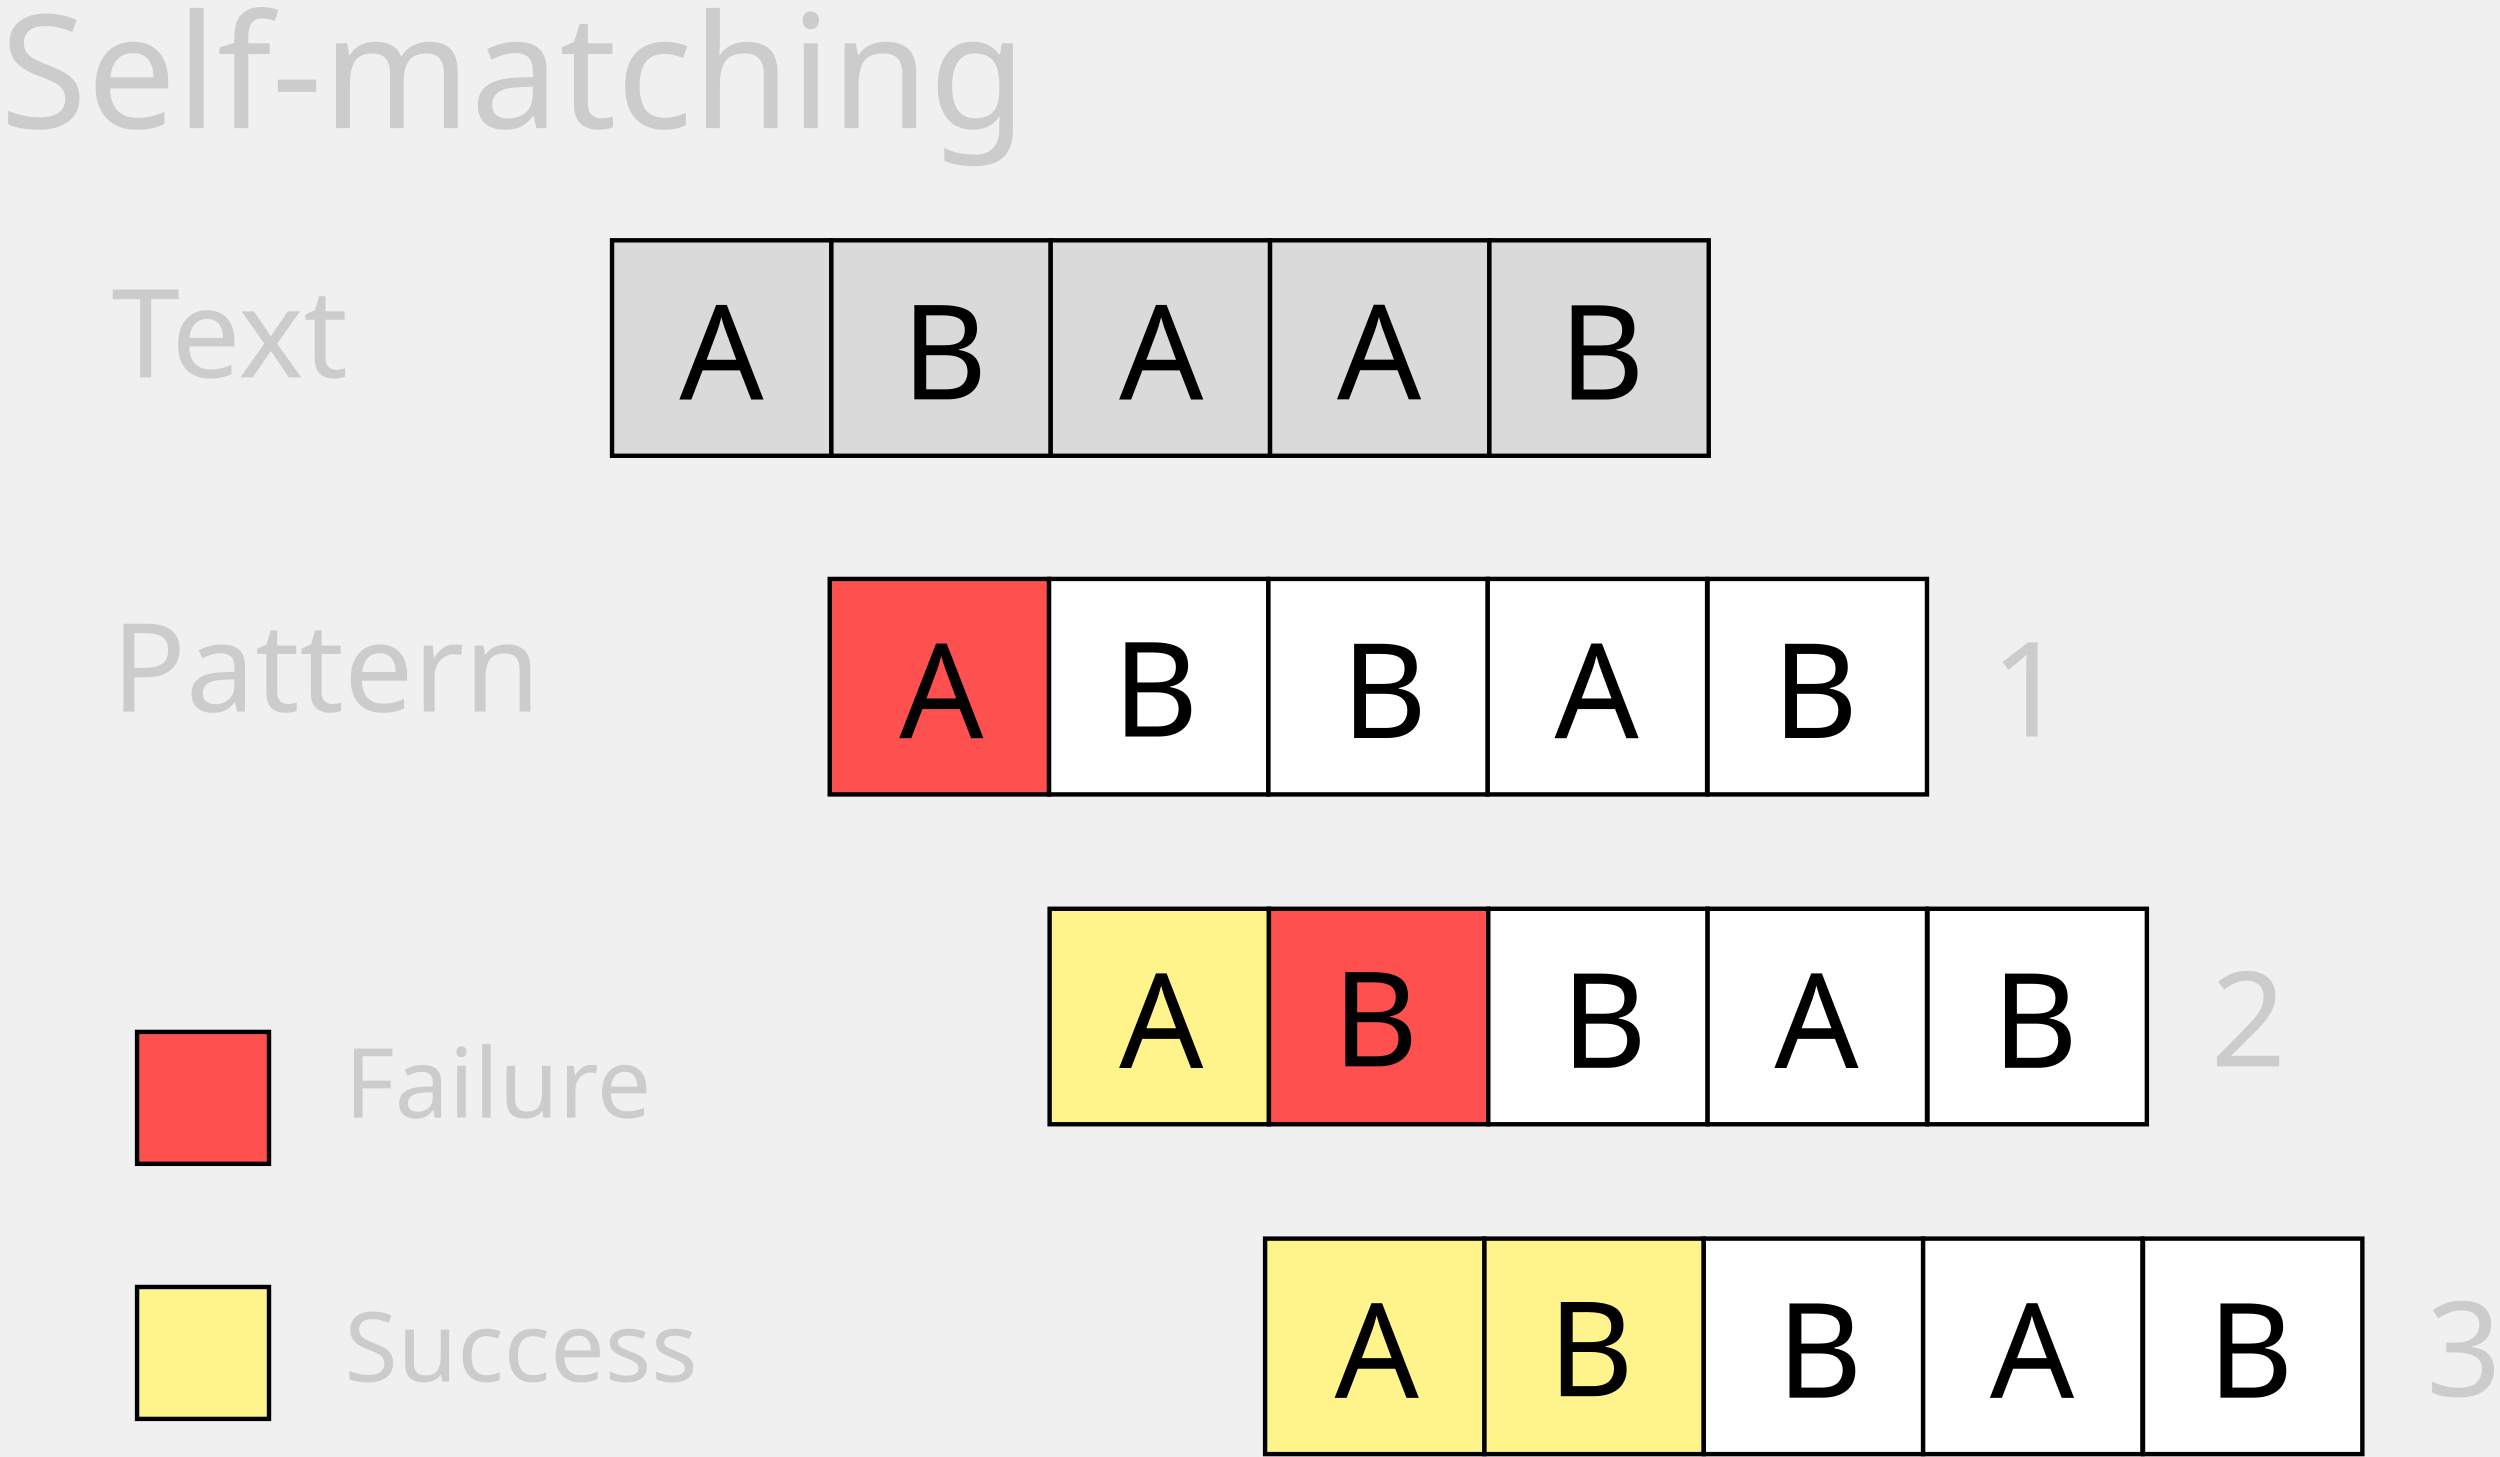
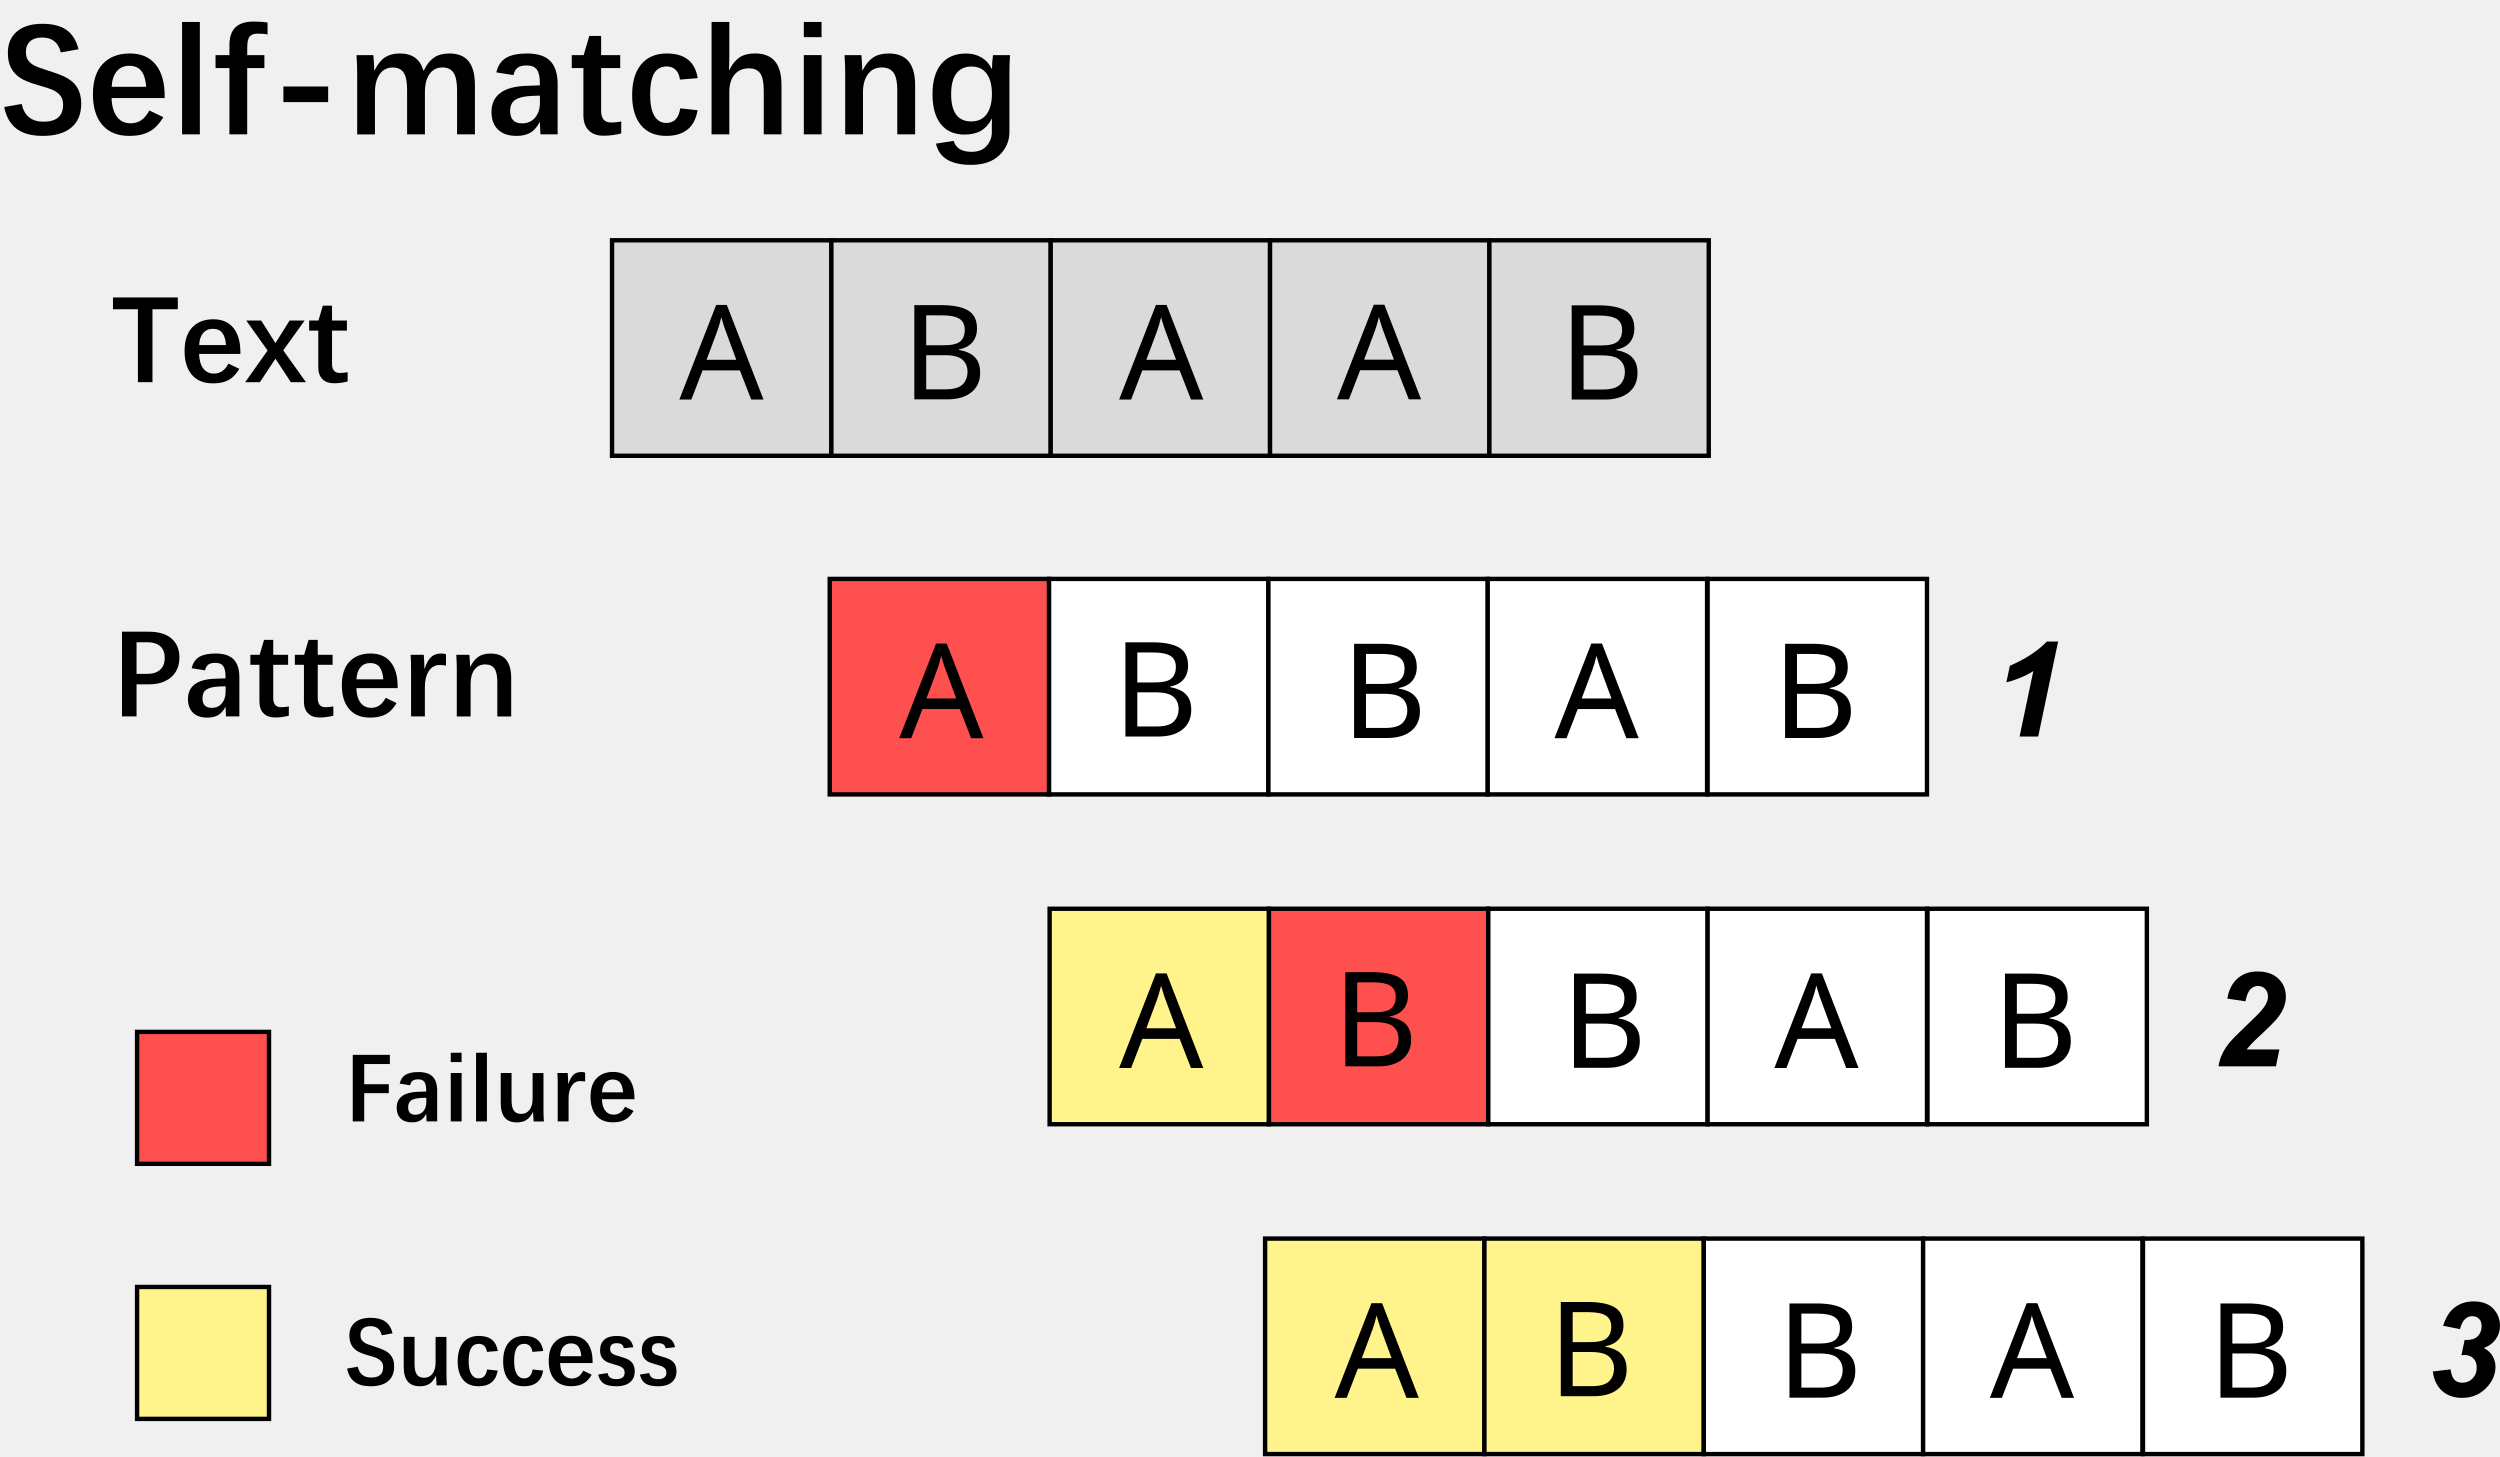
- <svg xmlns="http://www.w3.org/2000/svg" version="1.1" id="图层_1" x="0px" y="0px" viewBox="0 0 568.466 331.142" style="enable-background:new 0 0 568.466 331.142;" xml:space="preserve">
+ <svg xmlns="http://www.w3.org/2000/svg" version="1.1" id="图层_1" x="0px" y="0px" viewBox="0 0 568.47 331.14" style="enable-background:new 0 0 568.47 331.14;" xml:space="preserve">
  <style type="text/css">
	.st0{fill:#DBDADA;stroke:#000000;stroke-miterlimit:10;}
	.st1{font-family:'ArialMT';}
	.st2{font-size:30px;}
- 	.st3{fill:#CCCCCC;}
- 	.st4{font-family:'DengXian-Bold';}
- 	.st5{font-size:28px;}
- 	.st6{fill:#FFF38B;stroke:#000000;stroke-miterlimit:10;}
- 	.st7{fill:#FF5050;stroke:#000000;stroke-miterlimit:10;}
- 	.st8{font-size:22px;}
- 	.st9{font-size:36px;}
- 	.st10{fill:#FFFFFF;stroke:#000000;stroke-miterlimit:10;}
- 	.st11{font-family:'Arial-BoldItalicMT';}
+ 	.st3{fill:#FFF38B;stroke:#000000;stroke-miterlimit:10;}
+ 	.st4{fill:#FF5050;stroke:#000000;stroke-miterlimit:10;}
+ 	.st5{fill:#FFFFFF;stroke:#000000;stroke-miterlimit:10;}
</style>
-   <rect x="139.167" y="54.642" class="st0" width="49.875" height="49" />
-   <rect x="189.042" y="54.642" class="st0" width="49.875" height="49" />
-   <rect x="238.917" y="54.642" class="st0" width="49.875" height="49" />
-   <rect x="288.792" y="54.642" class="st0" width="49.875" height="49" />
-   <rect x="338.667" y="54.642" class="st0" width="49.875" height="49" />
+   <rect x="139.17" y="54.64" class="st0" width="49.88" height="49" />
+   <rect x="189.04" y="54.64" class="st0" width="49.88" height="49" />
+   <rect x="238.92" y="54.64" class="st0" width="49.88" height="49" />
+   <rect x="288.79" y="54.64" class="st0" width="49.88" height="49" />
+   <rect x="338.67" y="54.64" class="st0" width="49.88" height="49" />
  <text transform="matrix(1 0 0 1 154.4731 90.8511)" class="st1 st2">A</text>
  <text transform="matrix(1 0 0 1 254.4731 90.8511)" class="st1 st2">A</text>
  <text transform="matrix(1 0 0 1 205 90.8081)" class="st1 st2">B</text>
  <text transform="matrix(1 0 0 1 354.4731 90.8511)" class="st1 st2">B</text>
  <text transform="matrix(1 0 0 1 304 90.8081)" class="st1 st2">A</text>
-   <text transform="matrix(1 0 0 1 25.333 85.8081)" class="st3 st4 st5">Text</text>
-   <text transform="matrix(1 0 0 1 25.333 161.8081)" class="st3 st4 st5">Pattern</text>
-   <rect x="31.167" y="292.642" class="st6" width="30" height="30" />
-   <rect x="31.167" y="234.642" class="st7" width="30" height="30" />
-   <text transform="matrix(1 0 0 1 78.333 254.1416)" class="st3 st4 st8">Failure</text>
-   <text transform="matrix(1 0 0 1 78.333 314.1416)" class="st3 st4 st8">Success</text>
-   <text transform="matrix(1 0 0 1 0 29.1416)" class="st3 st4 st9">Self-matching</text>
-   <rect x="188.667" y="131.642" class="st7" width="49.875" height="49" />
-   <rect x="238.542" y="131.642" class="st10" width="49.875" height="49" />
-   <rect x="288.417" y="131.642" class="st10" width="49.875" height="49" />
-   <rect x="338.292" y="131.642" class="st10" width="49.875" height="49" />
+   <g>
+     <path d="M40.43,67.64v2.68h-5.76V86.9h-3.31V70.32h-5.67v-2.68H40.43z" />
+     <path d="M45.27,80.49c0.05,1.43,0.36,2.53,0.95,3.3c0.59,0.77,1.39,1.16,2.41,1.16c0.69,0,1.31-0.17,1.85-0.52   c0.54-0.35,1.03-0.93,1.47-1.75l2.47,1.19c-0.54,0.87-1.08,1.52-1.61,1.97c-0.54,0.45-1.16,0.78-1.88,1   c-0.72,0.22-1.57,0.33-2.55,0.33c-2.05,0-3.63-0.65-4.74-1.93c-1.11-1.29-1.67-3.1-1.67-5.43c0-2.35,0.58-4.14,1.75-5.37   c1.17-1.23,2.76-1.84,4.77-1.84c2,0,3.52,0.65,4.58,1.96c1.06,1.31,1.59,3.16,1.59,5.54v0.38H45.27z M48.38,74.77   c-0.92,0-1.65,0.33-2.2,0.98s-0.84,1.56-0.89,2.72h6.1c-0.09-1.24-0.37-2.17-0.85-2.78C50.07,75.08,49.35,74.77,48.38,74.77z" />
+     <path d="M62.63,78.02l3.21-5.13h3.43l-4.87,6.77l5.17,7.25h-3.43l-3.51-5.35l-3.54,5.35h-3.34l5.1-7.21L56,72.89h3.39L62.63,78.02z   " />
+     <path d="M75.91,87.15c-1.09,0-1.96-0.31-2.59-0.94c-0.63-0.62-0.95-1.52-0.95-2.69v-8.35H70.3v-2.28h2.11l1-3.39h2.09v3.39h3.38   v2.28H75.5v7.56c0,1.39,0.59,2.08,1.76,2.08c0.56,0,1.15-0.06,1.79-0.18v2.11C78.01,87.01,76.96,87.15,75.91,87.15z" />
+   </g>
+   <g>
+     <path d="M40.8,149.54c0,1.2-0.27,2.26-0.81,3.17c-0.54,0.91-1.33,1.62-2.37,2.13c-1.03,0.51-2.26,0.77-3.67,0.77h-2.9v7.29h-3.31   v-19.26h6.07c2.24,0,3.97,0.51,5.17,1.54C40.19,146.2,40.8,147.66,40.8,149.54z M37.46,149.57c0-1.11-0.33-1.98-1-2.6   c-0.67-0.62-1.68-0.93-3.03-0.93h-2.38v7.19h2.49c1.24,0,2.2-0.32,2.89-0.95C37.12,151.65,37.46,150.75,37.46,149.57z" />
+     <path d="M54.43,162.9h-3.04l-0.11-2.21c-0.46,0.91-1.03,1.55-1.68,1.93c-0.66,0.37-1.46,0.56-2.42,0.56c-1.44,0-2.54-0.37-3.3-1.12   c-0.76-0.75-1.14-1.79-1.14-3.12c0-1.46,0.52-2.57,1.56-3.35c1.04-0.77,2.57-1.19,4.59-1.26l2.39-0.08v-0.44   c0-1.08-0.18-1.87-0.53-2.36c-0.35-0.49-0.95-0.73-1.78-0.73c-0.74,0-1.28,0.14-1.63,0.42c-0.35,0.28-0.59,0.71-0.72,1.29   l-3.04-0.48c0.27-1.19,0.85-2.05,1.72-2.57c0.87-0.52,2.11-0.78,3.71-0.78c1.87,0,3.24,0.44,4.11,1.33   c0.87,0.88,1.31,2.26,1.31,4.12V162.9z M48.14,160.96c0.98,0,1.75-0.34,2.31-1.02c0.56-0.68,0.85-1.55,0.85-2.62v-1.27l-1.49,0.05   c-1.34,0.06-2.3,0.3-2.89,0.71s-0.88,1.05-0.88,1.93C46.03,160.22,46.73,160.96,48.14,160.96z" />
+     <path d="M62.53,163.15c-1.09,0-1.96-0.31-2.59-0.94c-0.63-0.62-0.95-1.52-0.95-2.69v-8.35h-2.06v-2.28h2.11l1-3.39h2.09v3.39h3.38   v2.28h-3.38v7.56c0,1.39,0.59,2.08,1.76,2.08c0.56,0,1.15-0.06,1.79-0.18v2.11C64.64,163.01,63.59,163.15,62.53,163.15z" />
+     <path d="M72.65,163.15c-1.09,0-1.96-0.31-2.59-0.94c-0.63-0.62-0.95-1.52-0.95-2.69v-8.35h-2.06v-2.28h2.11l1-3.39h2.09v3.39h3.38   v2.28h-3.38v7.56c0,1.39,0.59,2.08,1.76,2.08c0.56,0,1.15-0.06,1.79-0.18v2.11C74.76,163.01,73.71,163.15,72.65,163.15z" />
+     <path d="M81.03,156.49c0.05,1.43,0.36,2.53,0.95,3.3c0.59,0.77,1.39,1.16,2.41,1.16c0.69,0,1.31-0.17,1.85-0.52   c0.54-0.35,1.03-0.93,1.47-1.75l2.47,1.19c-0.54,0.87-1.08,1.52-1.61,1.97c-0.54,0.45-1.16,0.78-1.88,1   c-0.72,0.22-1.57,0.33-2.55,0.33c-2.05,0-3.63-0.65-4.74-1.93c-1.11-1.29-1.67-3.1-1.67-5.43c0-2.35,0.58-4.14,1.75-5.37   c1.17-1.23,2.76-1.84,4.77-1.84c2,0,3.52,0.65,4.58,1.96c1.06,1.31,1.59,3.16,1.59,5.54v0.38H81.03z M84.15,150.77   c-0.92,0-1.65,0.33-2.2,0.98s-0.84,1.56-0.89,2.72h6.1c-0.09-1.24-0.37-2.17-0.85-2.78C85.84,151.08,85.12,150.77,84.15,150.77z" />
+     <path d="M99.98,151.21c-1.02,0-1.84,0.45-2.45,1.35c-0.61,0.9-0.92,2.11-0.92,3.63v6.71h-3.14v-10.55c0-1.48-0.03-2.63-0.1-3.46   h2.99c0.09,1.09,0.14,2.15,0.14,3.17h0.05c0.44-1.29,0.94-2.19,1.52-2.7s1.33-0.76,2.27-0.76c0.43,0,0.78,0.06,1.07,0.18v2.58   C100.95,151.26,100.47,151.21,99.98,151.21z" />
+     <path d="M113.08,162.9v-7.83c0-1.42-0.22-2.44-0.66-3.06c-0.44-0.62-1.14-0.93-2.1-0.93c-1.03,0-1.84,0.4-2.43,1.19   s-0.88,1.87-0.88,3.23v7.41h-3.14v-10.79c0-1.08-0.04-2.16-0.12-3.23h2.99c0.1,1.37,0.15,2.27,0.15,2.71h0.05   c0.54-1.05,1.16-1.81,1.87-2.28c0.71-0.47,1.63-0.71,2.75-0.71c1.56,0,2.73,0.46,3.51,1.38c0.78,0.92,1.17,2.34,1.17,4.27v8.65   H113.08z" />
+   </g>
+   <rect x="31.17" y="292.64" class="st3" width="30" height="30" />
+   <rect x="31.17" y="234.64" class="st4" width="30" height="30" />
+   <g>
+     <path d="M82.82,255h-2.61v-15.14h8.44v2.09h-5.83v4.59h5.59v2.03h-5.59V255z" />
+     <path d="M99.39,255H97l-0.09-1.74c-0.37,0.72-0.81,1.22-1.32,1.51s-1.15,0.44-1.9,0.44c-1.13,0-2-0.29-2.59-0.88   c-0.6-0.59-0.9-1.4-0.9-2.45c0-1.15,0.41-2.02,1.22-2.63s2.02-0.94,3.61-0.99l1.88-0.06v-0.34c0-0.85-0.14-1.47-0.41-1.85   c-0.28-0.38-0.74-0.58-1.4-0.58c-0.58,0-1.01,0.11-1.28,0.33c-0.28,0.22-0.46,0.56-0.56,1.02l-2.38-0.38   c0.21-0.94,0.66-1.61,1.35-2.02c0.68-0.41,1.66-0.61,2.92-0.61c1.47,0,2.54,0.35,3.23,1.04c0.68,0.69,1.03,1.77,1.03,3.23V255z    M94.45,253.48c0.77,0,1.37-0.27,1.82-0.8c0.44-0.53,0.67-1.22,0.67-2.06v-1l-1.17,0.04c-1.05,0.05-1.81,0.24-2.27,0.56   s-0.69,0.83-0.69,1.51C92.79,252.9,93.34,253.48,94.45,253.48z" />
+     <path d="M102.5,241.5v-2.12h2.46v2.12H102.5z M102.5,255v-11.01h2.47V255H102.5z" />
+     <path d="M108.25,255v-15.62h2.47V255H108.25z" />
+     <path d="M116.32,243.99v6.16c0,1.12,0.18,1.92,0.53,2.41c0.35,0.49,0.9,0.73,1.64,0.73c0.8,0,1.44-0.31,1.91-0.92   c0.47-0.61,0.71-1.47,0.71-2.56v-5.81h2.47v8.46c0,0.86,0.03,1.71,0.1,2.55h-2.35c-0.08-1.09-0.12-1.8-0.12-2.13h-0.04   c-0.43,0.84-0.93,1.45-1.49,1.8c-0.56,0.36-1.28,0.54-2.16,0.54c-1.22,0-2.13-0.36-2.74-1.09c-0.61-0.73-0.92-1.84-0.92-3.35v-6.79   H116.32z" />
+     <path d="M131.93,245.82c-0.8,0-1.44,0.35-1.92,1.06c-0.48,0.71-0.72,1.66-0.72,2.85V255h-2.47v-8.29c0-1.16-0.03-2.07-0.08-2.72   h2.35c0.07,0.86,0.11,1.69,0.11,2.49h0.04c0.34-1.02,0.74-1.72,1.19-2.12c0.45-0.4,1.05-0.6,1.78-0.6c0.34,0,0.62,0.05,0.84,0.14   v2.03C132.69,245.86,132.31,245.82,131.93,245.82z" />
+     <path d="M136.87,249.96c0.04,1.12,0.28,1.99,0.75,2.59c0.46,0.6,1.09,0.91,1.9,0.91c0.54,0,1.03-0.14,1.46-0.41   c0.43-0.27,0.81-0.73,1.15-1.38l1.94,0.93c-0.42,0.68-0.85,1.2-1.27,1.55c-0.42,0.35-0.92,0.61-1.48,0.79   c-0.56,0.18-1.23,0.26-2,0.26c-1.61,0-2.85-0.51-3.73-1.52c-0.87-1.01-1.31-2.44-1.31-4.27c0-1.85,0.46-3.25,1.38-4.22   c0.92-0.96,2.17-1.45,3.75-1.45c1.57,0,2.77,0.51,3.6,1.54c0.83,1.03,1.25,2.48,1.25,4.36v0.3H136.87z M139.32,245.47   c-0.72,0-1.3,0.26-1.73,0.77s-0.66,1.23-0.7,2.14h4.79c-0.07-0.97-0.29-1.7-0.67-2.19C140.64,245.71,140.08,245.47,139.32,245.47z" />
+   </g>
+   <g>
+     <path d="M89.62,310.74c0,1.45-0.46,2.55-1.38,3.33c-0.92,0.77-2.25,1.15-3.99,1.15c-1.53,0-2.74-0.33-3.61-1   c-0.88-0.67-1.45-1.67-1.71-3.02l2.43-0.42c0.35,1.64,1.36,2.46,3.03,2.46c1.82,0,2.73-0.78,2.73-2.35c0-0.45-0.09-0.82-0.27-1.11   c-0.18-0.29-0.43-0.53-0.74-0.72c-0.32-0.19-0.69-0.36-1.11-0.49c-0.43-0.13-0.88-0.27-1.37-0.41c-1.17-0.34-2.02-0.69-2.55-1.05   s-0.93-0.82-1.21-1.38c-0.28-0.55-0.42-1.24-0.42-2.06c0-1.27,0.42-2.26,1.27-2.96c0.84-0.71,2.02-1.06,3.52-1.06   c1.43,0,2.55,0.29,3.36,0.85c0.81,0.57,1.36,1.46,1.67,2.68l-2.46,0.44c-0.32-1.38-1.19-2.07-2.59-2.07   c-0.72,0-1.28,0.18-1.67,0.53c-0.39,0.35-0.59,0.85-0.59,1.48c0,0.44,0.09,0.8,0.26,1.08c0.18,0.28,0.44,0.53,0.79,0.74   c0.35,0.21,1.03,0.47,2.03,0.77c1.17,0.37,2.01,0.69,2.51,0.96c0.5,0.28,0.9,0.58,1.19,0.92c0.29,0.34,0.52,0.73,0.67,1.17   S89.62,310.15,89.62,310.74z" />
+     <path d="M94.26,303.99v6.16c0,1.12,0.18,1.92,0.53,2.41c0.35,0.49,0.9,0.73,1.64,0.73c0.8,0,1.44-0.31,1.91-0.92   c0.47-0.61,0.71-1.47,0.71-2.56v-5.81h2.47v8.46c0,0.86,0.03,1.71,0.1,2.55h-2.35c-0.08-1.09-0.12-1.8-0.12-2.13h-0.04   c-0.43,0.84-0.93,1.45-1.49,1.8c-0.56,0.36-1.28,0.54-2.16,0.54c-1.22,0-2.13-0.36-2.74-1.09c-0.61-0.73-0.92-1.84-0.92-3.35v-6.79   H94.26z" />
+     <path d="M108.8,315.22c-1.51,0-2.68-0.49-3.5-1.48c-0.82-0.99-1.23-2.38-1.23-4.18c0-1.85,0.42-3.27,1.26-4.28   c0.84-1.01,2.02-1.51,3.56-1.51c2.5,0,3.93,1.14,4.3,3.43l-2.47,0.2c-0.08-0.61-0.28-1.07-0.61-1.37c-0.33-0.3-0.73-0.46-1.2-0.46   c-0.81,0-1.4,0.32-1.78,0.96s-0.56,1.61-0.56,2.92c0,1.33,0.19,2.33,0.59,2.99c0.39,0.66,0.95,0.99,1.67,0.99   c1.08,0,1.73-0.68,1.93-2.03l2.41,0.26C112.77,314.03,111.32,315.22,108.8,315.22z" />
+     <path d="M119.14,315.22c-1.51,0-2.68-0.49-3.5-1.48c-0.82-0.99-1.23-2.38-1.23-4.18c0-1.85,0.42-3.27,1.26-4.28   c0.84-1.01,2.02-1.51,3.56-1.51c2.5,0,3.93,1.14,4.3,3.43l-2.47,0.2c-0.08-0.61-0.28-1.07-0.61-1.37c-0.33-0.3-0.73-0.46-1.2-0.46   c-0.81,0-1.4,0.32-1.78,0.96s-0.56,1.61-0.56,2.92c0,1.33,0.19,2.33,0.59,2.99c0.39,0.66,0.95,0.99,1.67,0.99   c1.08,0,1.73-0.68,1.93-2.03l2.41,0.26C123.12,314.03,121.66,315.22,119.14,315.22z" />
+     <path d="M127.36,309.96c0.04,1.12,0.28,1.99,0.75,2.59c0.46,0.6,1.09,0.91,1.9,0.91c0.54,0,1.03-0.14,1.46-0.41   c0.43-0.27,0.81-0.73,1.15-1.38l1.94,0.93c-0.42,0.68-0.85,1.2-1.27,1.55c-0.42,0.35-0.92,0.61-1.48,0.79   c-0.56,0.18-1.23,0.26-2,0.26c-1.61,0-2.85-0.51-3.73-1.52c-0.87-1.01-1.31-2.44-1.31-4.27c0-1.85,0.46-3.25,1.38-4.22   c0.92-0.96,2.17-1.45,3.75-1.45c1.57,0,2.77,0.51,3.6,1.54c0.83,1.03,1.25,2.48,1.25,4.36v0.3H127.36z M129.81,305.47   c-0.72,0-1.3,0.26-1.73,0.77s-0.66,1.23-0.7,2.14h4.79c-0.07-0.97-0.29-1.7-0.67-2.19C131.13,305.71,130.57,305.47,129.81,305.47z" />
+     <path d="M144.33,311.83c0,1.06-0.36,1.89-1.08,2.49c-0.72,0.6-1.73,0.9-3.02,0.9c-1.35,0-2.33-0.21-2.96-0.63   c-0.63-0.42-1.05-1.1-1.25-2.04l2.13-0.33c0.1,0.49,0.31,0.85,0.64,1.06c0.33,0.21,0.79,0.32,1.4,0.32c0.55,0,1-0.12,1.34-0.35   c0.34-0.24,0.51-0.62,0.51-1.15c0-0.32-0.08-0.59-0.23-0.8c-0.15-0.21-0.37-0.39-0.67-0.55c-0.3-0.15-0.88-0.34-1.73-0.57   c-0.79-0.21-1.37-0.44-1.76-0.7c-0.38-0.26-0.68-0.59-0.89-0.99c-0.21-0.4-0.31-0.89-0.31-1.47c0-1.02,0.32-1.82,0.96-2.39   c0.64-0.57,1.58-0.85,2.81-0.85c1.14,0,2.01,0.21,2.63,0.63c0.61,0.42,1,1.06,1.15,1.93l-2.15,0.23c-0.08-0.42-0.25-0.72-0.52-0.89   s-0.63-0.26-1.09-0.26c-1.01,0-1.51,0.44-1.51,1.33c0,0.29,0.06,0.52,0.19,0.71c0.13,0.19,0.31,0.35,0.55,0.48   c0.24,0.13,0.79,0.32,1.64,0.56c0.94,0.26,1.6,0.53,2,0.8c0.39,0.27,0.7,0.61,0.91,1.02S144.33,311.22,144.33,311.83z" />
+     <path d="M153.82,311.83c0,1.06-0.36,1.89-1.08,2.49c-0.72,0.6-1.73,0.9-3.02,0.9c-1.35,0-2.33-0.21-2.96-0.63   c-0.63-0.42-1.05-1.1-1.25-2.04l2.13-0.33c0.1,0.49,0.31,0.85,0.64,1.06c0.33,0.21,0.79,0.32,1.4,0.32c0.55,0,1-0.12,1.34-0.35   c0.34-0.24,0.51-0.62,0.51-1.15c0-0.32-0.08-0.59-0.23-0.8c-0.15-0.21-0.37-0.39-0.67-0.55c-0.3-0.15-0.88-0.34-1.73-0.57   c-0.79-0.21-1.37-0.44-1.76-0.7c-0.38-0.26-0.68-0.59-0.89-0.99c-0.21-0.4-0.31-0.89-0.31-1.47c0-1.02,0.32-1.82,0.96-2.39   c0.64-0.57,1.58-0.85,2.81-0.85c1.14,0,2.01,0.21,2.63,0.63c0.61,0.42,1,1.06,1.15,1.93l-2.15,0.23c-0.08-0.42-0.25-0.72-0.52-0.89   s-0.63-0.26-1.09-0.26c-1.01,0-1.51,0.44-1.51,1.33c0,0.29,0.06,0.52,0.19,0.71c0.13,0.19,0.31,0.35,0.55,0.48   c0.24,0.13,0.79,0.32,1.64,0.56c0.94,0.26,1.6,0.53,2,0.8c0.39,0.27,0.7,0.61,0.91,1.02S153.82,311.22,153.82,311.83z" />
+   </g>
+   <g>
+     <path d="M18.47,23.57c0,2.37-0.75,4.18-2.26,5.44s-3.68,1.89-6.53,1.89c-2.51,0-4.48-0.54-5.92-1.63s-2.37-2.74-2.8-4.94l3.97-0.69   c0.57,2.68,2.23,4.03,4.96,4.03c2.98,0,4.46-1.28,4.46-3.85c0-0.74-0.15-1.34-0.44-1.81s-0.7-0.86-1.21-1.18s-1.12-0.58-1.82-0.8   s-1.44-0.44-2.24-0.68c-1.92-0.55-3.31-1.13-4.17-1.72s-1.52-1.35-1.99-2.25S1.79,13.35,1.79,12c0-2.07,0.69-3.69,2.07-4.85   s3.3-1.74,5.77-1.74c2.34,0,4.17,0.47,5.49,1.4s2.23,2.39,2.73,4.39l-4.03,0.72c-0.53-2.26-1.94-3.39-4.24-3.39   c-1.18,0-2.09,0.29-2.73,0.87s-0.96,1.39-0.96,2.42c0,0.71,0.14,1.3,0.43,1.77s0.72,0.86,1.29,1.2s1.68,0.76,3.32,1.27   c1.92,0.6,3.29,1.12,4.11,1.57s1.47,0.95,1.95,1.5s0.84,1.19,1.09,1.92S18.47,22.61,18.47,23.57z" />
+     <path d="M25.37,22.3c0.06,1.84,0.47,3.25,1.22,4.25s1.79,1.49,3.1,1.49c0.89,0,1.68-0.22,2.38-0.67s1.33-1.2,1.89-2.25l3.18,1.53   c-0.69,1.11-1.38,1.96-2.07,2.53s-1.5,1-2.42,1.29s-2.01,0.43-3.28,0.43c-2.64,0-4.67-0.83-6.1-2.49s-2.14-3.99-2.14-6.99   c0-3.02,0.75-5.32,2.25-6.9s3.54-2.36,6.13-2.36c2.57,0,4.53,0.84,5.89,2.52s2.04,4.06,2.04,7.13v0.49H25.37z M29.37,14.96   c-1.18,0-2.13,0.42-2.83,1.27s-1.08,2.01-1.14,3.5h7.84c-0.12-1.59-0.48-2.79-1.09-3.58S30.62,14.96,29.37,14.96z" />
+     <path d="M41.4,30.55V4.99h4.04v25.56H41.4z" />
+     <path d="M56.21,15.47v15.08h-4.04V15.47h-3.16v-2.94h3.16v-2.27c0-1.83,0.46-3.18,1.37-4.05s2.3-1.31,4.17-1.31   c1.22,0,2.26,0.08,3.13,0.23v2.71c-0.52-0.13-1.28-0.19-2.3-0.19c-0.82,0-1.41,0.23-1.78,0.68s-0.54,1.29-0.54,2.5v1.71h3.9v2.94   H56.21z" />
+     <path d="M64.44,23.22v-3.55h10.18v3.55H64.44z" />
+     <path d="M92.57,30.55V20.48c0-1.86-0.26-3.18-0.78-3.96s-1.35-1.17-2.49-1.17c-1.24,0-2.23,0.5-2.95,1.51s-1.09,2.4-1.09,4.17v9.53   h-4.04V16.68c0-1.39-0.05-2.78-0.16-4.15h3.85c0.13,1.76,0.19,2.92,0.19,3.48h0.07c0.68-1.38,1.46-2.37,2.36-2.96   s2.02-0.89,3.39-0.89c2.82,0,4.61,1.28,5.34,3.85h0.12c0.63-1.32,1.4-2.3,2.31-2.92s2.08-0.93,3.52-0.93   c1.93,0,3.38,0.59,4.34,1.76s1.44,3.01,1.44,5.5v11.13h-4.06V20.48c0-1.83-0.27-3.14-0.8-3.94s-1.38-1.2-2.54-1.2   c-1.23,0-2.2,0.5-2.91,1.49s-1.06,2.35-1.06,4.09v9.63H92.57z" />
+     <path d="M126.79,30.55h-3.9l-0.14-2.85c-0.6,1.17-1.32,2-2.16,2.48s-1.88,0.72-3.11,0.72c-1.85,0-3.27-0.48-4.25-1.44   s-1.47-2.3-1.47-4.01c0-1.88,0.67-3.31,2-4.31s3.3-1.54,5.91-1.62l3.08-0.11v-0.56c0-1.39-0.23-2.41-0.68-3.03   s-1.22-0.94-2.29-0.94c-0.95,0-1.65,0.18-2.1,0.54s-0.76,0.91-0.92,1.66l-3.9-0.62c0.35-1.54,1.09-2.64,2.21-3.3s2.71-1,4.77-1   c2.4,0,4.16,0.57,5.28,1.71s1.68,2.9,1.68,5.29V30.55z M118.71,28.05c1.25,0,2.24-0.44,2.97-1.31s1.09-2,1.09-3.37v-1.63   l-1.92,0.07c-1.72,0.08-2.96,0.39-3.72,0.91S116,24.08,116,25.2C116,27.1,116.9,28.05,118.71,28.05z" />
+     <path d="M137.21,30.86c-1.41,0-2.52-0.4-3.33-1.2s-1.22-1.95-1.22-3.45V15.47h-2.65v-2.94h2.71L134,8.17h2.69v4.36h4.34v2.94h-4.34   v9.72c0,1.78,0.76,2.67,2.27,2.67c0.71,0,1.48-0.08,2.3-0.23v2.71C139.92,30.69,138.57,30.86,137.21,30.86z" />
+     <path d="M151.47,30.9c-2.47,0-4.38-0.81-5.72-2.43s-2.01-3.9-2.01-6.84c0-3.02,0.69-5.36,2.06-7s3.31-2.47,5.82-2.47   c4.09,0,6.43,1.87,7.03,5.61l-4.04,0.33c-0.13-1-0.46-1.74-0.99-2.24s-1.19-0.75-1.96-0.75c-1.32,0-2.29,0.52-2.91,1.56   s-0.92,2.64-0.92,4.78c0,2.18,0.32,3.81,0.96,4.89s1.55,1.62,2.73,1.62c1.77,0,2.82-1.11,3.16-3.32l3.94,0.42   C157.97,28.95,155.6,30.9,151.47,30.9z" />
+     <path d="M173.67,30.55V20.6c0-1.85-0.27-3.16-0.81-3.92s-1.38-1.14-2.53-1.14c-1.41,0-2.5,0.47-3.3,1.42s-1.19,2.26-1.19,3.92v9.67   h-4.04V4.99h4.04v7.8c0,0.53-0.01,1.05-0.03,1.57s-0.04,1.05-0.06,1.57h0.07c0.66-1.31,1.43-2.27,2.33-2.87s2.08-0.91,3.54-0.91   c2,0,3.51,0.59,4.51,1.77s1.5,3,1.5,5.46v11.16H173.67z" />
+     <path d="M182.78,8.45V4.99h4.03v3.46H182.78z M182.78,30.55V12.53h4.04v18.02H182.78z" />
+     <path d="M204.03,30.55V20.48c0-1.83-0.28-3.14-0.85-3.94s-1.47-1.2-2.7-1.2c-1.32,0-2.36,0.51-3.12,1.53s-1.13,2.4-1.13,4.15v9.53   h-4.04V16.68c0-1.39-0.05-2.78-0.16-4.15h3.85c0.13,1.76,0.19,2.92,0.19,3.48h0.07c0.69-1.35,1.49-2.33,2.41-2.94   s2.09-0.91,3.53-0.91c2,0,3.51,0.59,4.51,1.78s1.5,3.01,1.5,5.48v11.13H204.03z" />
+     <path d="M212.04,21.42c0-2.98,0.66-5.26,1.98-6.86s3.2-2.39,5.65-2.39c1.34,0,2.51,0.3,3.52,0.91s1.78,1.46,2.31,2.56h0.07   c0-1.01,0.08-2.04,0.23-3.11h3.87c-0.09,1.05-0.14,2.39-0.14,4.01v13.48c0,2.04-0.76,3.79-2.27,5.26s-3.66,2.21-6.45,2.21   c-4.61,0-7.27-1.61-7.98-4.83l4.03-0.62c0.45,1.65,1.8,2.48,4.08,2.48c1.49,0,2.63-0.45,3.41-1.34s1.18-1.93,1.18-3.11v-1.9   c0-0.39,0.02-0.77,0.05-1.16h-0.07c-0.61,1.21-1.42,2.11-2.42,2.7s-2.26,0.89-3.77,0.89c-2.34,0-4.14-0.8-5.4-2.39   S212.04,24.35,212.04,21.42z M216.28,21.42c0,4.13,1.52,6.19,4.57,6.19c1.54,0,2.7-0.55,3.5-1.64s1.2-2.64,1.2-4.63   s-0.4-3.52-1.2-4.6s-1.95-1.61-3.46-1.61c-1.46,0-2.6,0.51-3.4,1.54S216.28,19.28,216.28,21.42z" />
+   </g>
+   <rect x="188.67" y="131.64" class="st4" width="49.88" height="49" />
+   <rect x="238.54" y="131.64" class="st5" width="49.88" height="49" />
+   <rect x="288.42" y="131.64" class="st5" width="49.88" height="49" />
+   <rect x="338.29" y="131.64" class="st5" width="49.88" height="49" />
  <text transform="matrix(1 0 0 1 204.4731 167.8511)" class="st1 st2">A</text>
  <text transform="matrix(1 0 0 1 253 167.4751)" class="st1 st2">B</text>
-   <rect x="388.292" y="131.642" class="st10" width="49.875" height="49" />
+   <rect x="388.29" y="131.64" class="st5" width="49.88" height="49" />
  <text transform="matrix(1 0 0 1 305 167.8081)" class="st1 st2">B</text>
  <text transform="matrix(1 0 0 1 353.4731 167.8511)" class="st1 st2">A</text>
  <text transform="matrix(1 0 0 1 403 167.8081)" class="st1 st2">B</text>
-   <text transform="matrix(1 0 0 1 452.6665 167.4751)" class="st3 st11 st2">1</text>
-   <rect x="238.667" y="206.642" class="st6" width="49.875" height="49" />
-   <rect x="288.542" y="206.642" class="st7" width="49.875" height="49" />
-   <rect x="338.417" y="206.642" class="st10" width="49.875" height="49" />
-   <rect x="388.292" y="206.642" class="st10" width="49.875" height="49" />
+   <g>
+     <path d="M456.23,155.14l0.79-3.75c3.62-1.58,6.43-3.42,8.41-5.52h2.56l-4.53,21.61h-4.23l3.12-14.88   c-0.88,0.57-1.89,1.08-3.04,1.55S457.13,154.95,456.23,155.14z" />
+   </g>
+   <rect x="238.67" y="206.64" class="st3" width="49.88" height="49" />
+   <rect x="288.54" y="206.64" class="st4" width="49.88" height="49" />
+   <rect x="338.42" y="206.64" class="st5" width="49.88" height="49" />
+   <rect x="388.29" y="206.64" class="st5" width="49.88" height="49" />
  <text transform="matrix(1 0 0 1 254.4731 242.8511)" class="st1 st2">A</text>
  <text transform="matrix(1 0 0 1 303 242.4751)" class="st1 st2">B</text>
-   <rect x="438.292" y="206.642" class="st10" width="49.875" height="49" />
+   <rect x="438.29" y="206.64" class="st5" width="49.88" height="49" />
  <text transform="matrix(1 0 0 1 355 242.8081)" class="st1 st2">B</text>
  <text transform="matrix(1 0 0 1 403.4731 242.8511)" class="st1 st2">A</text>
  <text transform="matrix(1 0 0 1 453 242.8081)" class="st1 st2">B</text>
-   <text transform="matrix(1 0 0 1 502.6665 242.4751)" class="st3 st11 st2">2</text>
-   <rect x="287.667" y="281.642" class="st6" width="49.875" height="49" />
-   <rect x="337.542" y="281.642" class="st6" width="49.875" height="49" />
-   <rect x="387.417" y="281.642" class="st10" width="49.875" height="49" />
-   <rect x="437.292" y="281.642" class="st10" width="49.875" height="49" />
+   <g>
+     <path d="M510.59,227.69l-4.12-0.62c0.33-1.99,1.11-3.52,2.32-4.58s2.74-1.59,4.56-1.59c2,0,3.57,0.54,4.72,1.63   s1.71,2.46,1.71,4.13c0,0.85-0.18,1.7-0.53,2.56s-0.93,1.75-1.73,2.69c-0.58,0.66-1.52,1.6-2.83,2.82s-2.18,2.05-2.6,2.49   s-0.83,0.92-1.22,1.41h7.44l-0.79,3.84h-13.05c0.14-1.05,0.45-2.06,0.93-3.01s1.09-1.84,1.81-2.66s2.05-2.14,3.97-3.97   c1.45-1.39,2.36-2.29,2.74-2.71c0.68-0.76,1.15-1.42,1.41-1.98s0.38-1.06,0.38-1.51c0-0.72-0.21-1.31-0.64-1.76   s-0.96-0.67-1.62-0.67c-0.66,0-1.25,0.25-1.74,0.75S510.85,226.38,510.59,227.69z" />
+   </g>
+   <rect x="287.67" y="281.64" class="st3" width="49.88" height="49" />
+   <rect x="337.54" y="281.64" class="st3" width="49.88" height="49" />
+   <rect x="387.42" y="281.64" class="st5" width="49.88" height="49" />
+   <rect x="437.29" y="281.64" class="st5" width="49.88" height="49" />
  <text transform="matrix(1 0 0 1 303.4731 317.8511)" class="st1 st2">A</text>
  <text transform="matrix(1 0 0 1 352 317.4751)" class="st1 st2">B</text>
-   <rect x="487.292" y="281.642" class="st10" width="49.875" height="49" />
+   <rect x="487.29" y="281.64" class="st5" width="49.88" height="49" />
  <text transform="matrix(1 0 0 1 404 317.8081)" class="st1 st2">B</text>
  <text transform="matrix(1 0 0 1 452.4731 317.8511)" class="st1 st2">A</text>
  <text transform="matrix(1 0 0 1 502 317.8081)" class="st1 st2">B</text>
-   <text transform="matrix(1 0 0 1 551.6665 317.4751)" class="st3 st11 st2">3</text>
+   <g>
+     <path d="M553.19,311.86l4.03-0.48c0.17,1.14,0.47,1.93,0.9,2.37s1.01,0.66,1.74,0.66c0.96,0,1.75-0.32,2.38-0.97   s0.94-1.47,0.94-2.47c0-0.88-0.25-1.58-0.76-2.09s-1.19-0.77-2.05-0.77c-0.21,0-0.44,0.02-0.67,0.06l0.73-3.5   c0.15,0.02,0.29,0.03,0.42,0.03c1.12,0,1.98-0.29,2.56-0.86s0.88-1.35,0.88-2.32c0-0.69-0.2-1.24-0.59-1.64s-0.92-0.6-1.56-0.6   c-0.61,0-1.15,0.22-1.63,0.67s-0.86,1.2-1.14,2.28l-3.84-0.76c0.49-1.58,1.17-2.8,2.04-3.65c1.32-1.27,2.94-1.9,4.86-1.9   c1.97,0,3.47,0.55,4.5,1.65s1.54,2.41,1.54,3.95c0,1.11-0.33,2.12-0.98,3.02s-1.55,1.56-2.7,1.98c0.91,0.48,1.58,1.1,2.01,1.86   c0.43,0.76,0.64,1.56,0.64,2.39c0,1.58-0.56,3.04-1.68,4.37c-1.53,1.82-3.51,2.72-5.93,2.72c-1.82,0-3.31-0.52-4.49-1.56   S553.44,313.77,553.19,311.86z" />
+   </g>
</svg>
